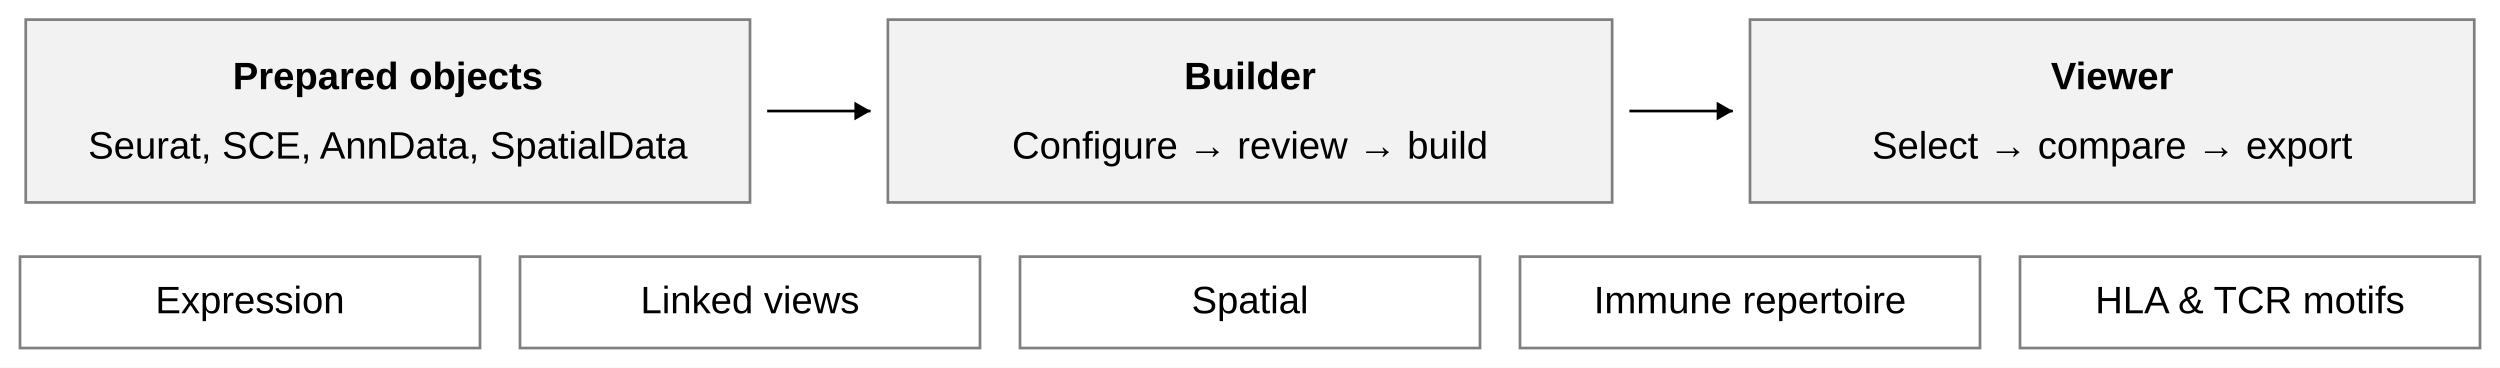
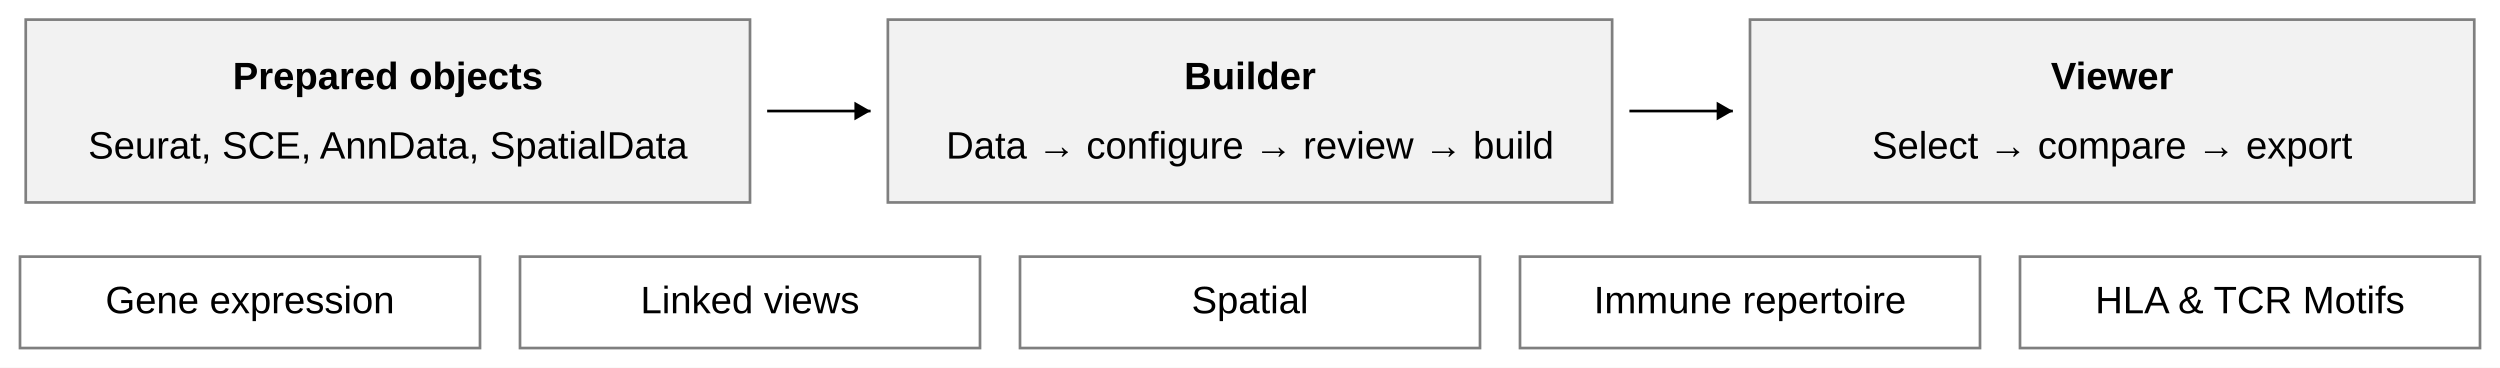
<svg xmlns="http://www.w3.org/2000/svg" width="1020" height="150" viewBox="0 0 1020 150" role="img" aria-labelledby="title desc">
  <defs>
    <marker id="arrow" markerUnits="userSpaceOnUse" markerWidth="7" markerHeight="8" refX="6.6" refY="3.8" orient="auto">
      <path d="M0 0 L6.6 3.8 L0 7.6 z" fill="#000" />
    </marker>
  </defs>
  <rect width="1020" height="150" fill="#fff" />
  <g font-family="Arial, Helvetica, sans-serif" font-size="15.6" text-anchor="middle" fill="#000">
    <g fill="#f2f2f2" stroke="#7f7f7f" stroke-width="1.1">
      <rect x="10.5" y="8" width="295.5" height="74.6" />
      <rect x="362.25" y="8" width="295.5" height="74.6" />
      <rect x="714" y="8" width="295.5" height="74.6" />
    </g>
    <g stroke="#000" stroke-width="1.1" marker-end="url(#arrow)">
      <line x1="313" y1="45.3" x2="355.2" y2="45.3" />
      <line x1="664.8" y1="45.3" x2="707" y2="45.3" />
    </g>
    <g font-weight="bold">
      <text x="158.25" y="36.4">Prepared objects</text>
      <text x="510" y="36.4">Builder</text>
      <text x="861.75" y="36.4">Viewer</text>
    </g>
    <text x="158.25" y="64.7">Seurat, SCE, AnnData, SpatialData</text>
-     <text x="510" y="64.7">Configure → review → build</text>
+     <text x="510" y="64.7">Data → configure → review → build</text>
    <text x="861.75" y="64.7">Select → compare → export</text>
    <g fill="#fff" stroke="#7f7f7f" stroke-width="1.1">
      <rect x="8.16" y="104.7" width="187.68" height="37.3" />
      <rect x="212.16" y="104.7" width="187.68" height="37.3" />
      <rect x="416.16" y="104.7" width="187.68" height="37.3" />
      <rect x="620.16" y="104.7" width="187.68" height="37.3" />
      <rect x="824.16" y="104.7" width="187.68" height="37.3" />
    </g>
-     <text x="102" y="127.8">Expression</text>
+     <text x="102" y="127.8">Gene expression</text>
    <text x="306" y="127.8">Linked views</text>
    <text x="510" y="127.8">Spatial</text>
    <text x="714" y="127.8">Immune repertoire</text>
-     <text x="918" y="127.8">HLA &amp; TCR motifs</text>
+     <text x="918" y="127.8">HLA &amp; TCR Motifs</text>
  </g>
</svg>
